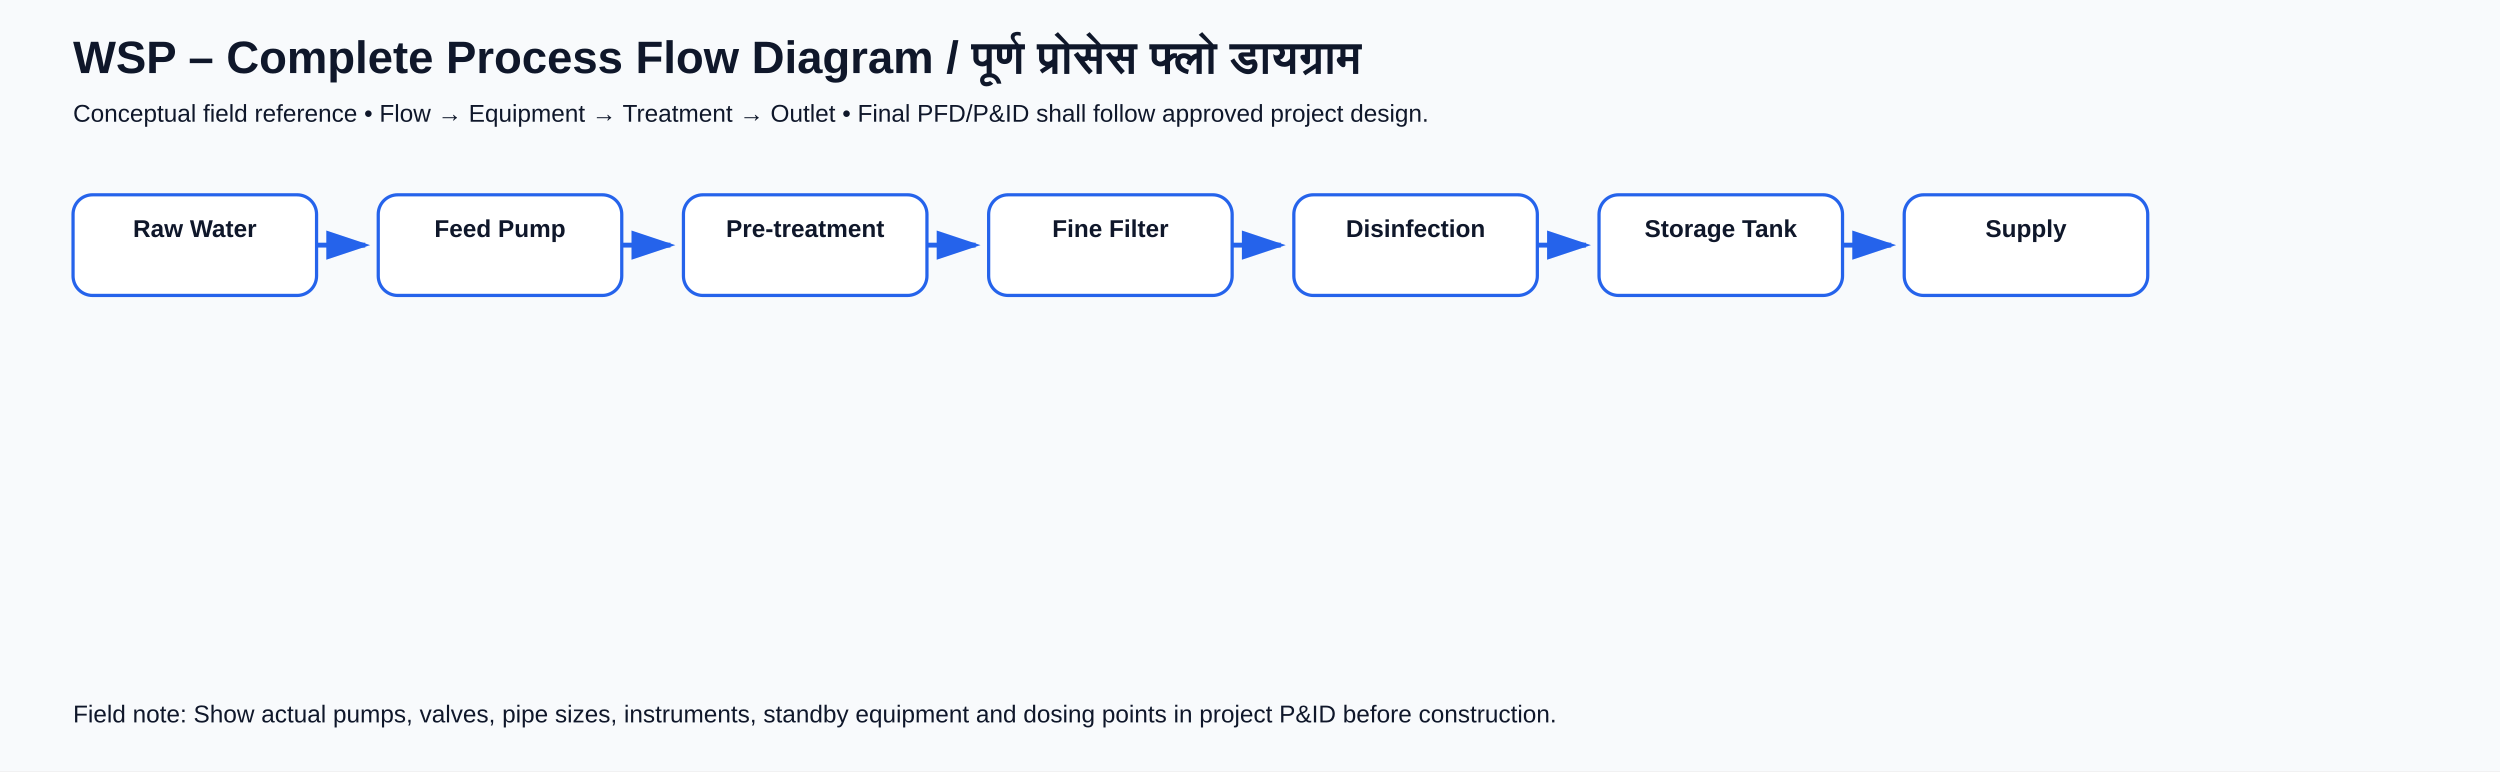
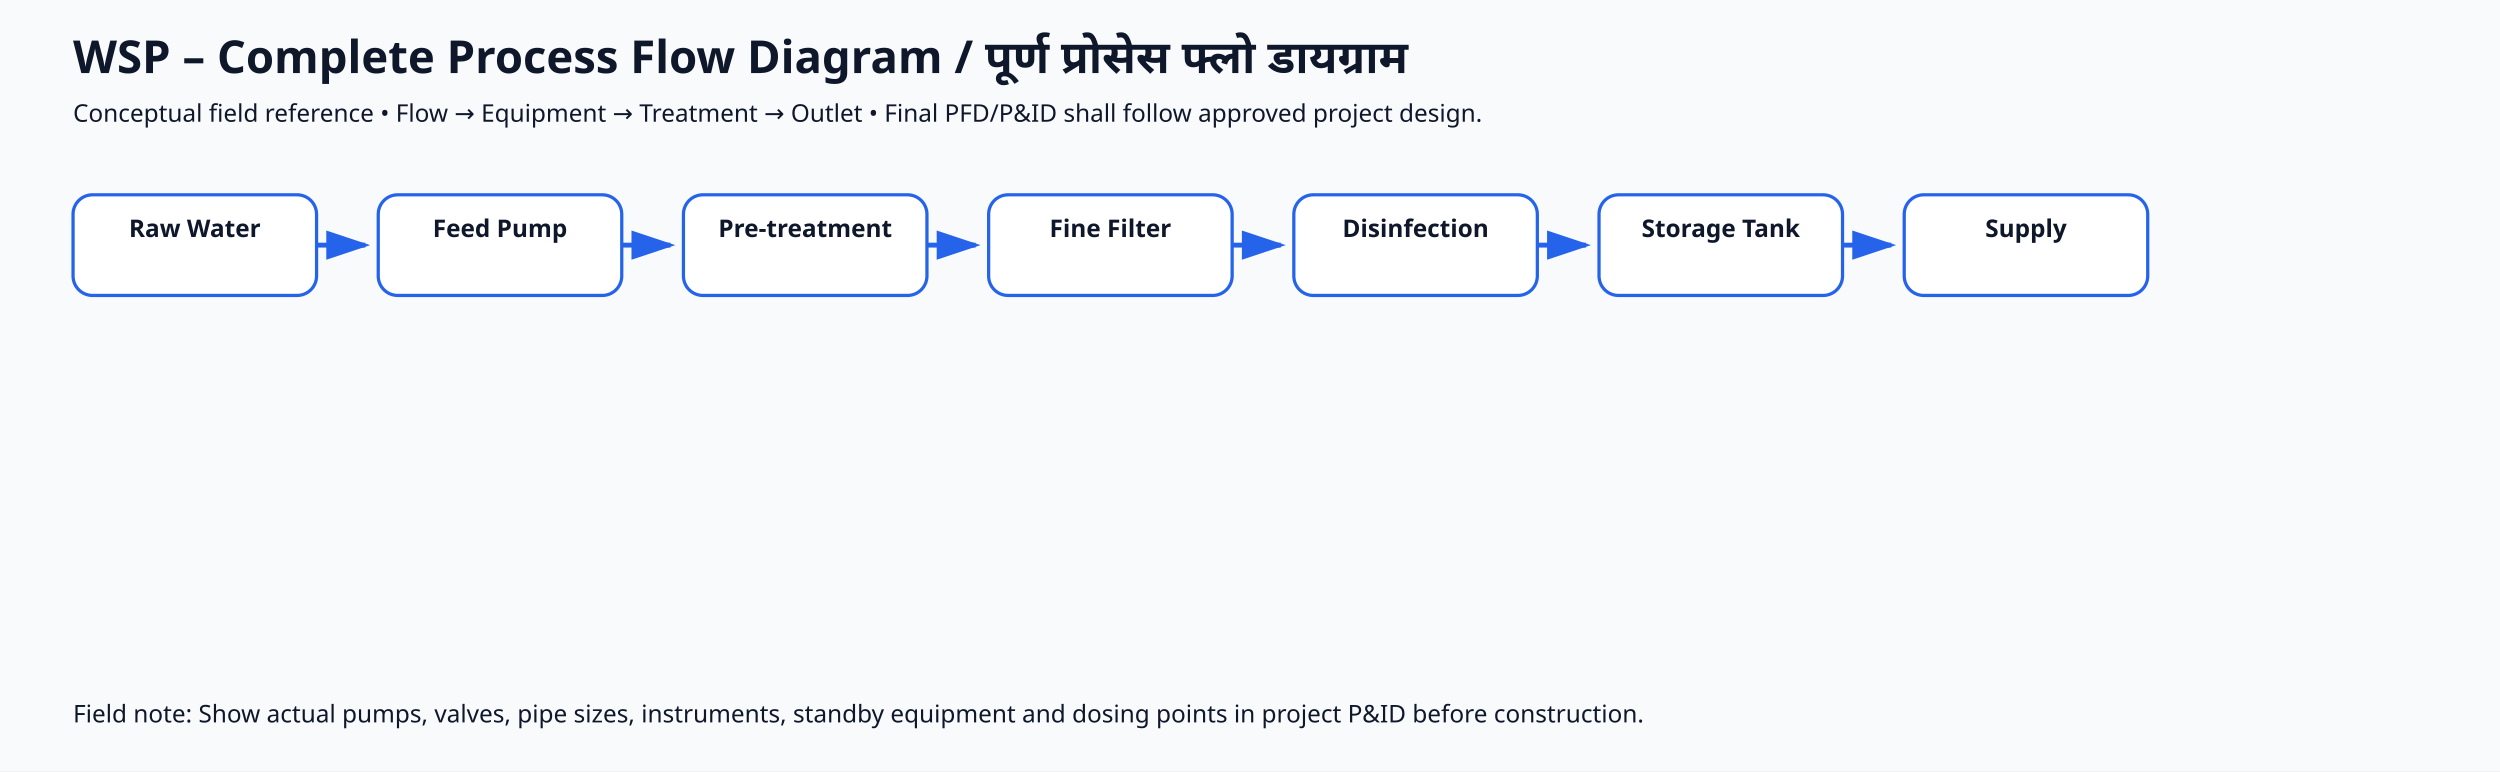
<svg xmlns="http://www.w3.org/2000/svg" width="1540" height="475" viewBox="0 0 1540 475">
  <defs>
    <marker id="a" markerWidth="10" markerHeight="10" refX="8" refY="3" orient="auto">
      <path d="M0,0 L0,6 L9,3 z" fill="#2563eb" />
    </marker>
-     <style>.t{font-family:Arial,sans-serif;fill:#0f172a}.b{fill:#fff;stroke:#2563eb;stroke-width:2}.l{stroke:#2563eb;stroke-width:3;fill:none;marker-end:url(#a)}.s{font-size:15px;font-weight:700}.n{font-size:15px}.h{font-size:28px;font-weight:700}</style>
+     <style>.t{font-family:'Noto Sans','Noto Sans Devanagari',sans-serif;fill:#0f172a}.b{fill:#fff;stroke:#2563eb;stroke-width:2}.l{stroke:#2563eb;stroke-width:3;fill:none;marker-end:url(#a)}.s{font-size:15px;font-weight:700}.n{font-size:15px}.h{font-size:28px;font-weight:700}</style>
  </defs>
  <rect width="100%" height="100%" fill="#f8fafc" />
  <text class="t h" x="45" y="45">WSP – Complete Process Flow Diagram / पूर्ण प्रोसेस फ्लो डायग्राम</text>
  <text class="t n" x="45" y="75">Conceptual field reference • Flow → Equipment → Treatment → Outlet • Final PFD/P&amp;ID shall follow approved project design.</text>
  <rect class="b" x="45" y="120" rx="12" width="150" height="62" />
  <text class="t s" text-anchor="middle" x="120.0" y="146">Raw Water</text>
  <rect class="b" x="233" y="120" rx="12" width="150" height="62" />
  <text class="t s" text-anchor="middle" x="308.0" y="146">Feed Pump</text>
  <rect class="b" x="421" y="120" rx="12" width="150" height="62" />
  <text class="t s" text-anchor="middle" x="496.0" y="146">Pre-treatment</text>
  <rect class="b" x="609" y="120" rx="12" width="150" height="62" />
  <text class="t s" text-anchor="middle" x="684.0" y="146">Fine Filter</text>
  <rect class="b" x="797" y="120" rx="12" width="150" height="62" />
  <text class="t s" text-anchor="middle" x="872.0" y="146">Disinfection</text>
  <rect class="b" x="985" y="120" rx="12" width="150" height="62" />
  <text class="t s" text-anchor="middle" x="1060.0" y="146">Storage Tank</text>
  <rect class="b" x="1173" y="120" rx="12" width="150" height="62" />
  <text class="t s" text-anchor="middle" x="1248.0" y="146">Supply</text>
  <path class="l" d="M195,151.0 L225,151.0" />
  <path class="l" d="M383,151.0 L413,151.0" />
  <path class="l" d="M571,151.0 L601,151.0" />
  <path class="l" d="M759,151.0 L789,151.0" />
  <path class="l" d="M947,151.0 L977,151.0" />
  <path class="l" d="M1135,151.0 L1165,151.0" />
  <text class="t n" x="45" y="445">Field note: Show actual pumps, valves, pipe sizes, instruments, standby equipment and dosing points in project P&amp;ID before construction.</text>
</svg>
